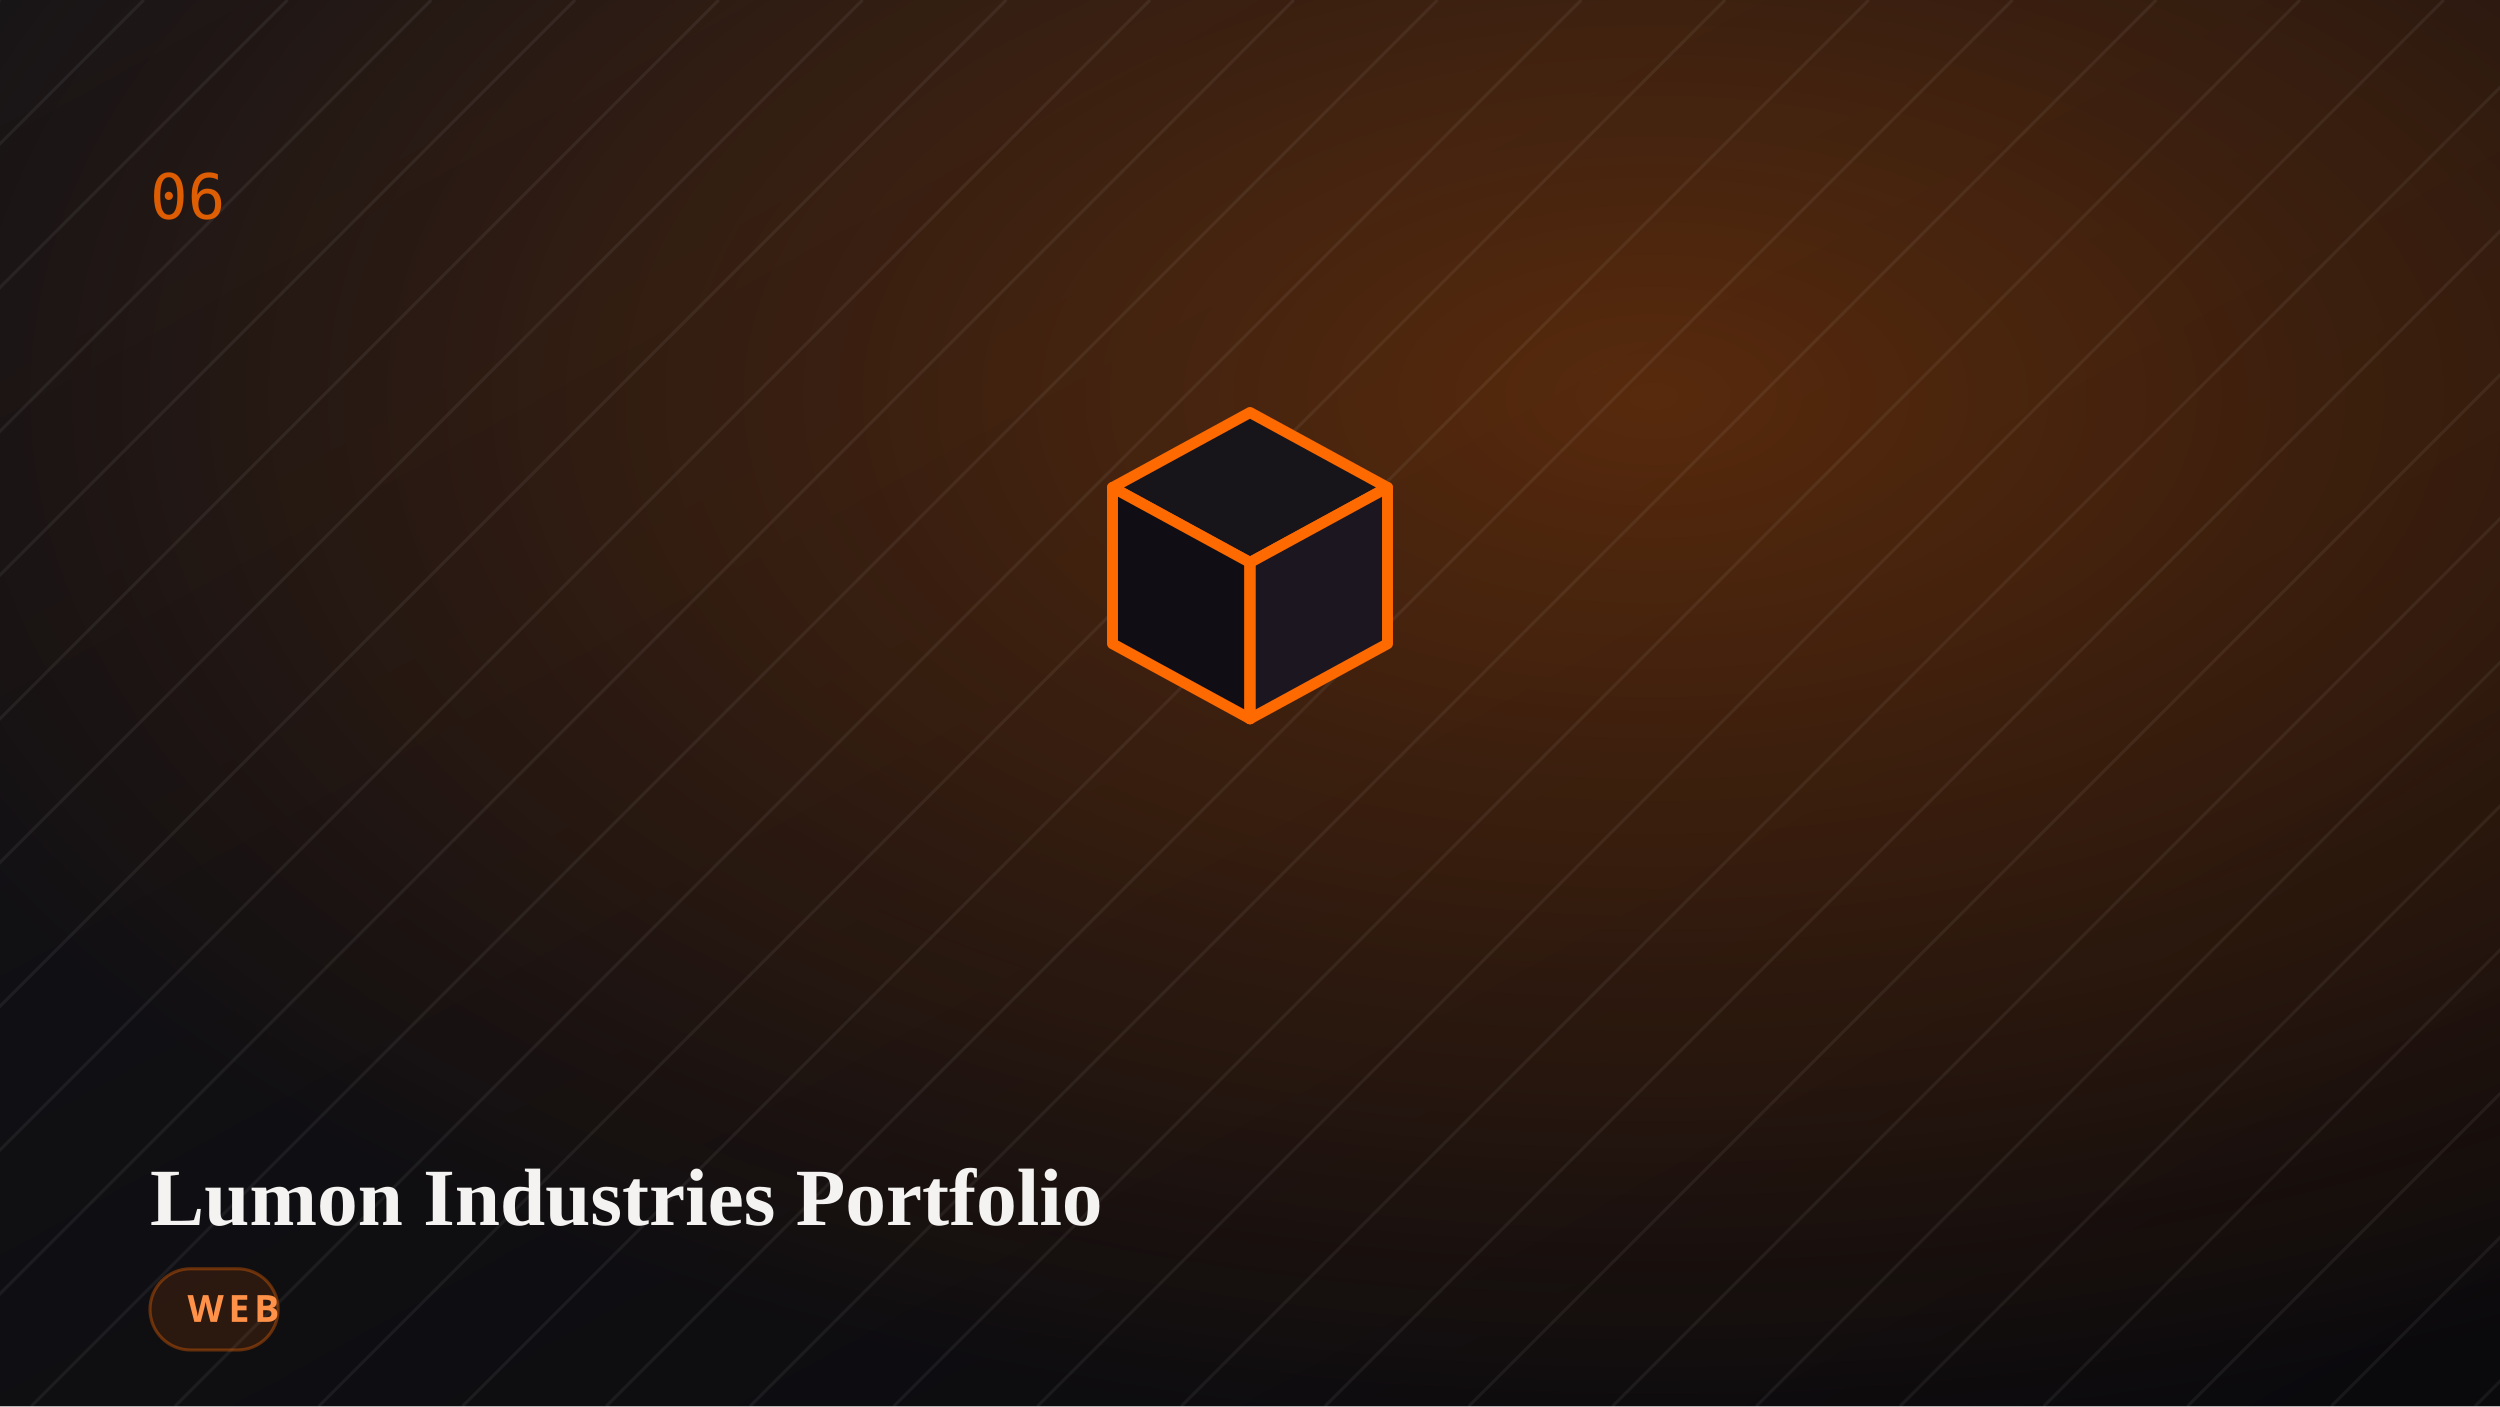
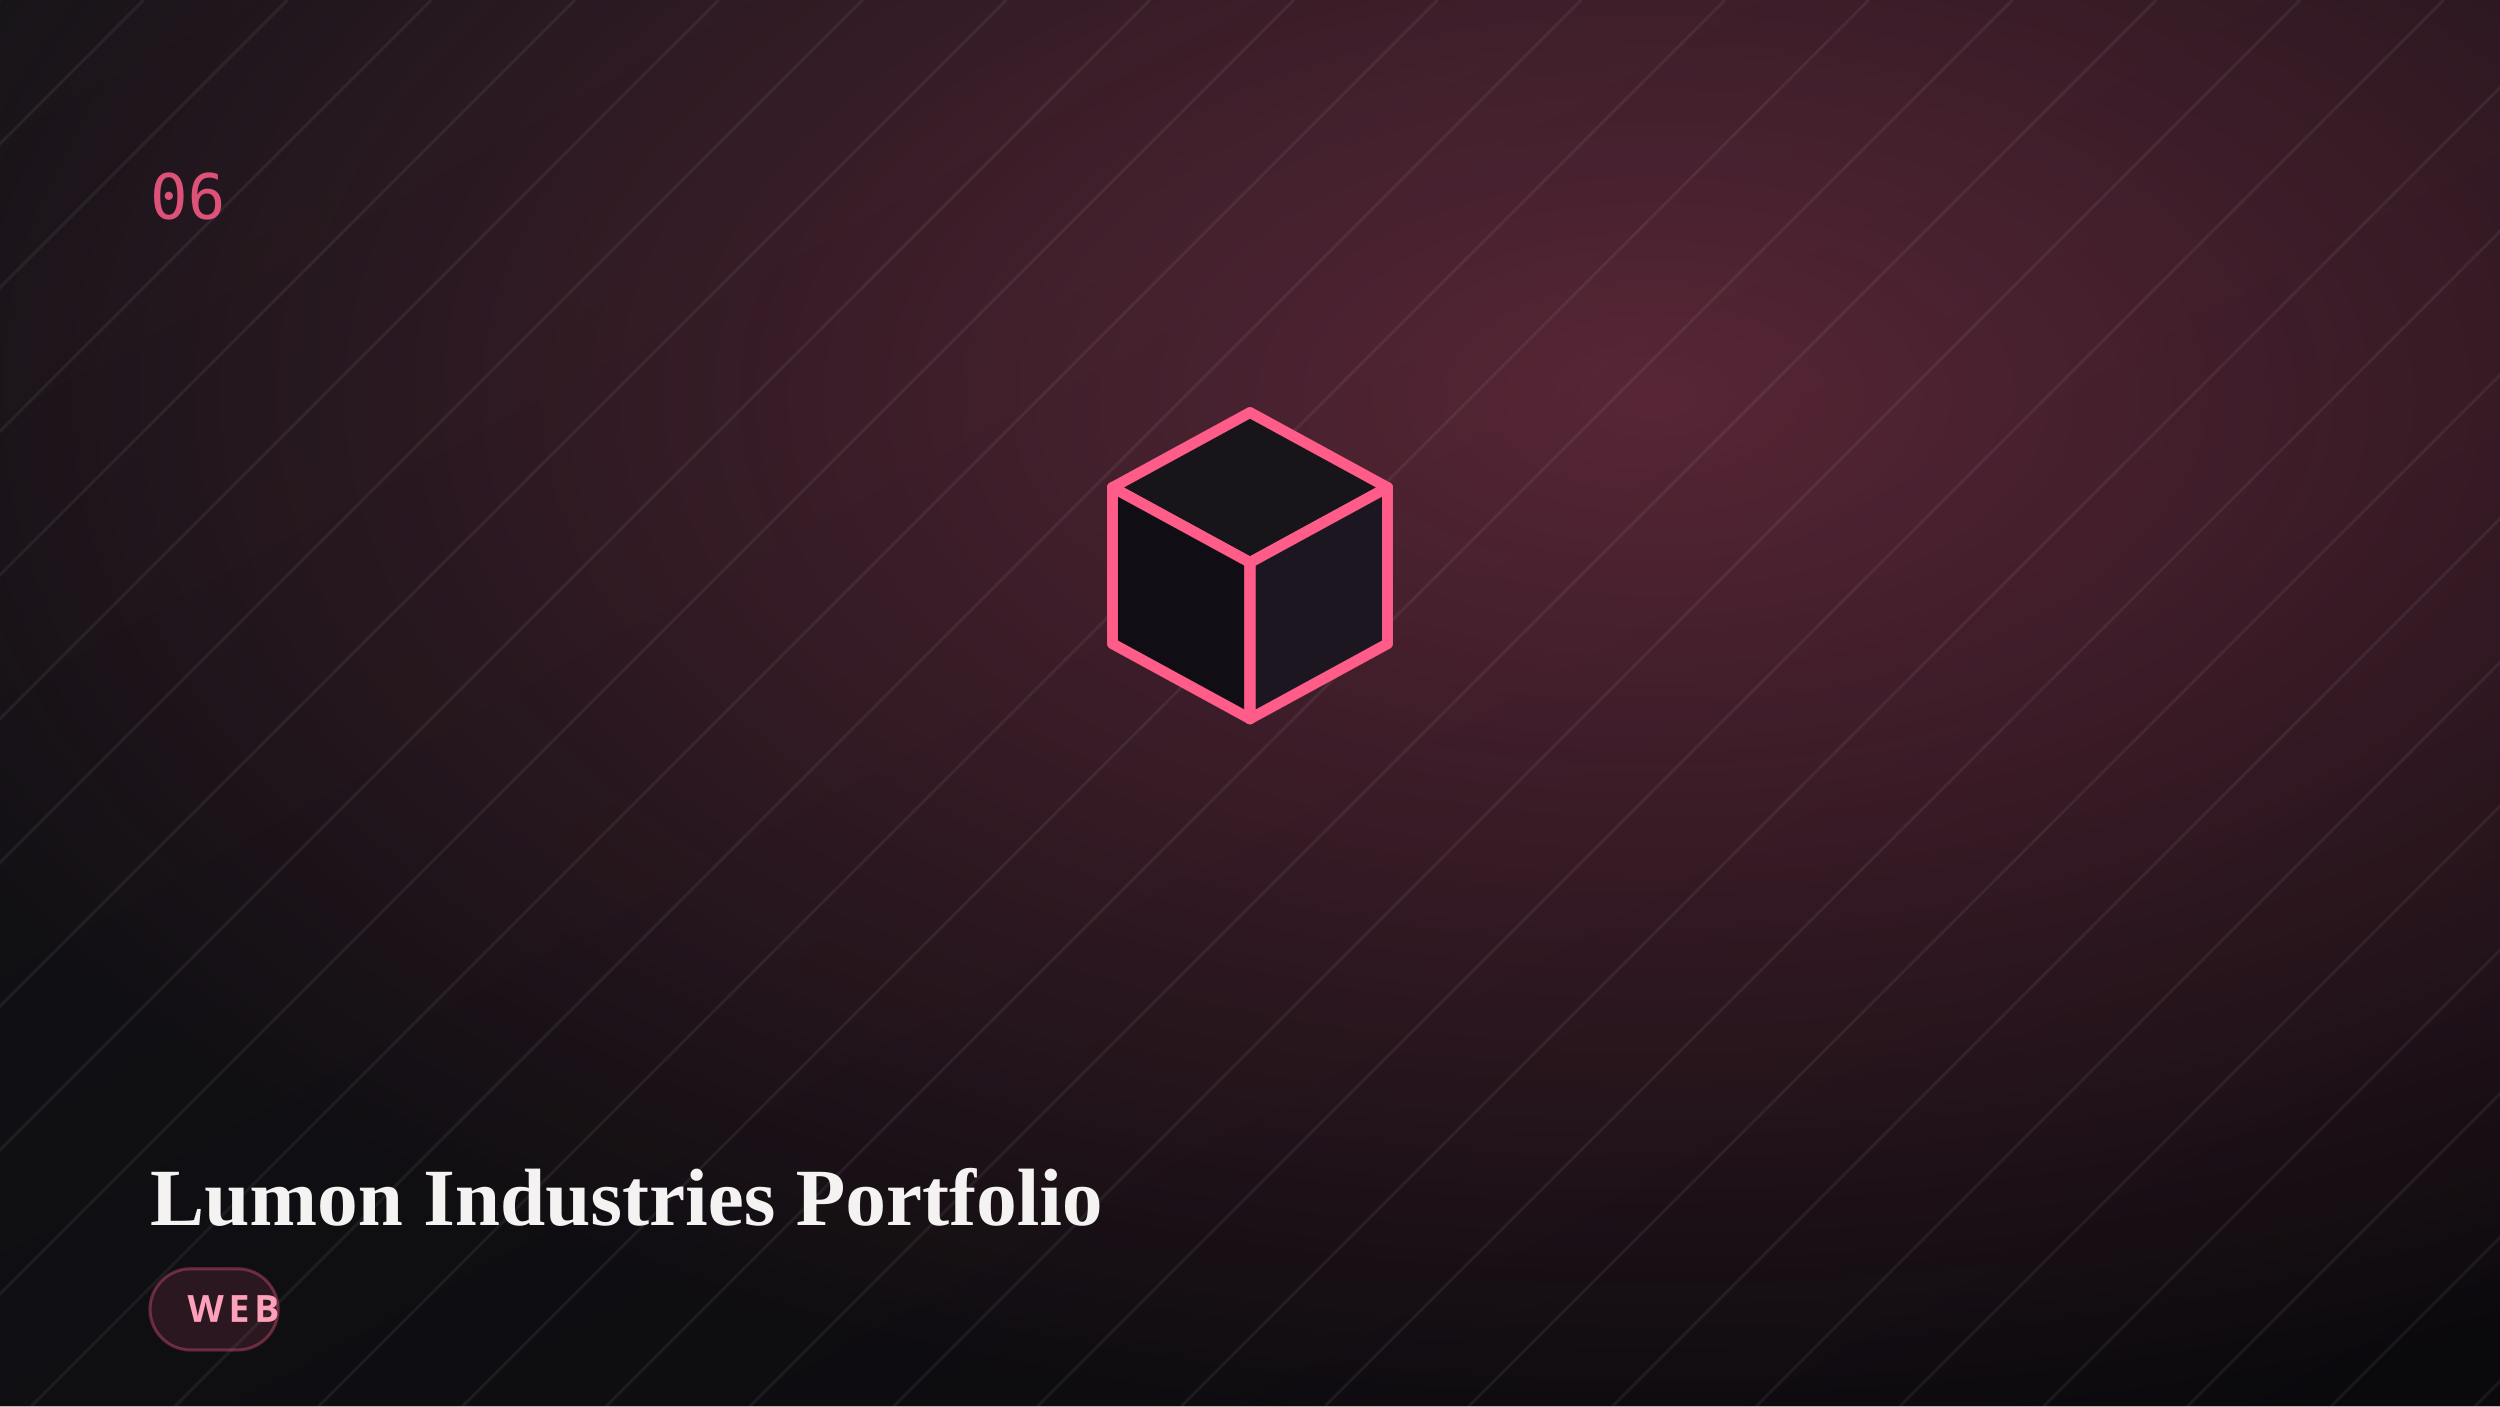
<svg xmlns="http://www.w3.org/2000/svg" width="800" height="450" viewBox="0 0 800 450" role="img" aria-label="Lumon Industries Portfolio">
  <defs>
    <linearGradient id="bg" x1="0" y1="0" x2="1" y2="1">
      <stop offset="0" stop-color="#141317" />
      <stop offset="1" stop-color="#0a090c" />
    </linearGradient>
    <radialGradient id="glow" cx="0.66" cy="0.28" r="0.75">
-       <stop offset="0" stop-color="#ff6a00" stop-opacity="0.30" />
-       <stop offset="1" stop-color="#ff6a00" stop-opacity="0" />
+       <stop offset="0" stop-color="#ff5c8a" stop-opacity="0.30" />
+       <stop offset="1" stop-color="#ff5c8a" stop-opacity="0" />
    </radialGradient>
  </defs>
  <rect width="800" height="450" fill="url(#bg)" />
  <rect width="800" height="450" fill="url(#glow)" />
  <g opacity="0.06" stroke="#ffffff" stroke-width="1">
    <line x1="0" y1="0" x2="-450" y2="450" />
    <line x1="46" y1="0" x2="-404" y2="450" />
    <line x1="92" y1="0" x2="-358" y2="450" />
    <line x1="138" y1="0" x2="-312" y2="450" />
    <line x1="184" y1="0" x2="-266" y2="450" />
    <line x1="230" y1="0" x2="-220" y2="450" />
    <line x1="276" y1="0" x2="-174" y2="450" />
    <line x1="322" y1="0" x2="-128" y2="450" />
    <line x1="368" y1="0" x2="-82" y2="450" />
    <line x1="414" y1="0" x2="-36" y2="450" />
    <line x1="460" y1="0" x2="10" y2="450" />
    <line x1="506" y1="0" x2="56" y2="450" />
    <line x1="552" y1="0" x2="102" y2="450" />
    <line x1="598" y1="0" x2="148" y2="450" />
    <line x1="644" y1="0" x2="194" y2="450" />
    <line x1="690" y1="0" x2="240" y2="450" />
    <line x1="736" y1="0" x2="286" y2="450" />
    <line x1="782" y1="0" x2="332" y2="450" />
    <line x1="828" y1="0" x2="378" y2="450" />
    <line x1="874" y1="0" x2="424" y2="450" />
    <line x1="920" y1="0" x2="470" y2="450" />
    <line x1="966" y1="0" x2="516" y2="450" />
    <line x1="1012" y1="0" x2="562" y2="450" />
    <line x1="1058" y1="0" x2="608" y2="450" />
    <line x1="1104" y1="0" x2="654" y2="450" />
    <line x1="1150" y1="0" x2="700" y2="450" />
    <line x1="1196" y1="0" x2="746" y2="450" />
    <line x1="1242" y1="0" x2="792" y2="450" />
    <line x1="1288" y1="0" x2="838" y2="450" />
  </g>
-   <text x="48" y="70" font-family="'SF Mono',ui-monospace,Menlo,monospace" font-size="20" fill="#ff6a00" opacity="0.85">06</text>
+   <text x="48" y="70" font-family="'SF Mono',ui-monospace,Menlo,monospace" font-size="20" fill="#ff5c8a" opacity="0.85">06</text>
  <g transform="translate(0,-6)">
-     <g fill="none" stroke="#ff6a00" stroke-width="3.5" stroke-linecap="round" stroke-linejoin="round">
+     <g fill="none" stroke="#ff5c8a" stroke-width="3.5" stroke-linecap="round" stroke-linejoin="round">
      <polygon points="400,138 444,162 400,186 356,162" fill="#17141a" />
      <polygon points="356,162 356,212 400,236 400,186" fill="#100e14" />
      <polygon points="444,162 444,212 400,236 400,186" fill="#1c1620" />
      <line x1="400" y1="186" x2="400" y2="236" />
    </g>
  </g>
  <text x="48" y="392" font-family="Georgia,'Times New Roman',serif" font-weight="700" font-size="26" fill="#f4f3f1">Lumon Industries Portfolio</text>
-   <rect x="48" y="406" width="41" height="26" rx="13" fill="#ff6a00" fill-opacity="0.12" stroke="#ff6a00" stroke-opacity="0.35" />
-   <text x="60" y="423" font-family="ui-sans-serif,system-ui,sans-serif" font-weight="600" font-size="12" letter-spacing="1.5" fill="#ff9248">WEB</text>
+   <rect x="48" y="406" width="41" height="26" rx="13" fill="#ff5c8a" fill-opacity="0.12" stroke="#ff5c8a" stroke-opacity="0.35" />
+   <text x="60" y="423" font-family="ui-sans-serif,system-ui,sans-serif" font-weight="600" font-size="12" letter-spacing="1.5" fill="#ffa0bb">WEB</text>
</svg>
